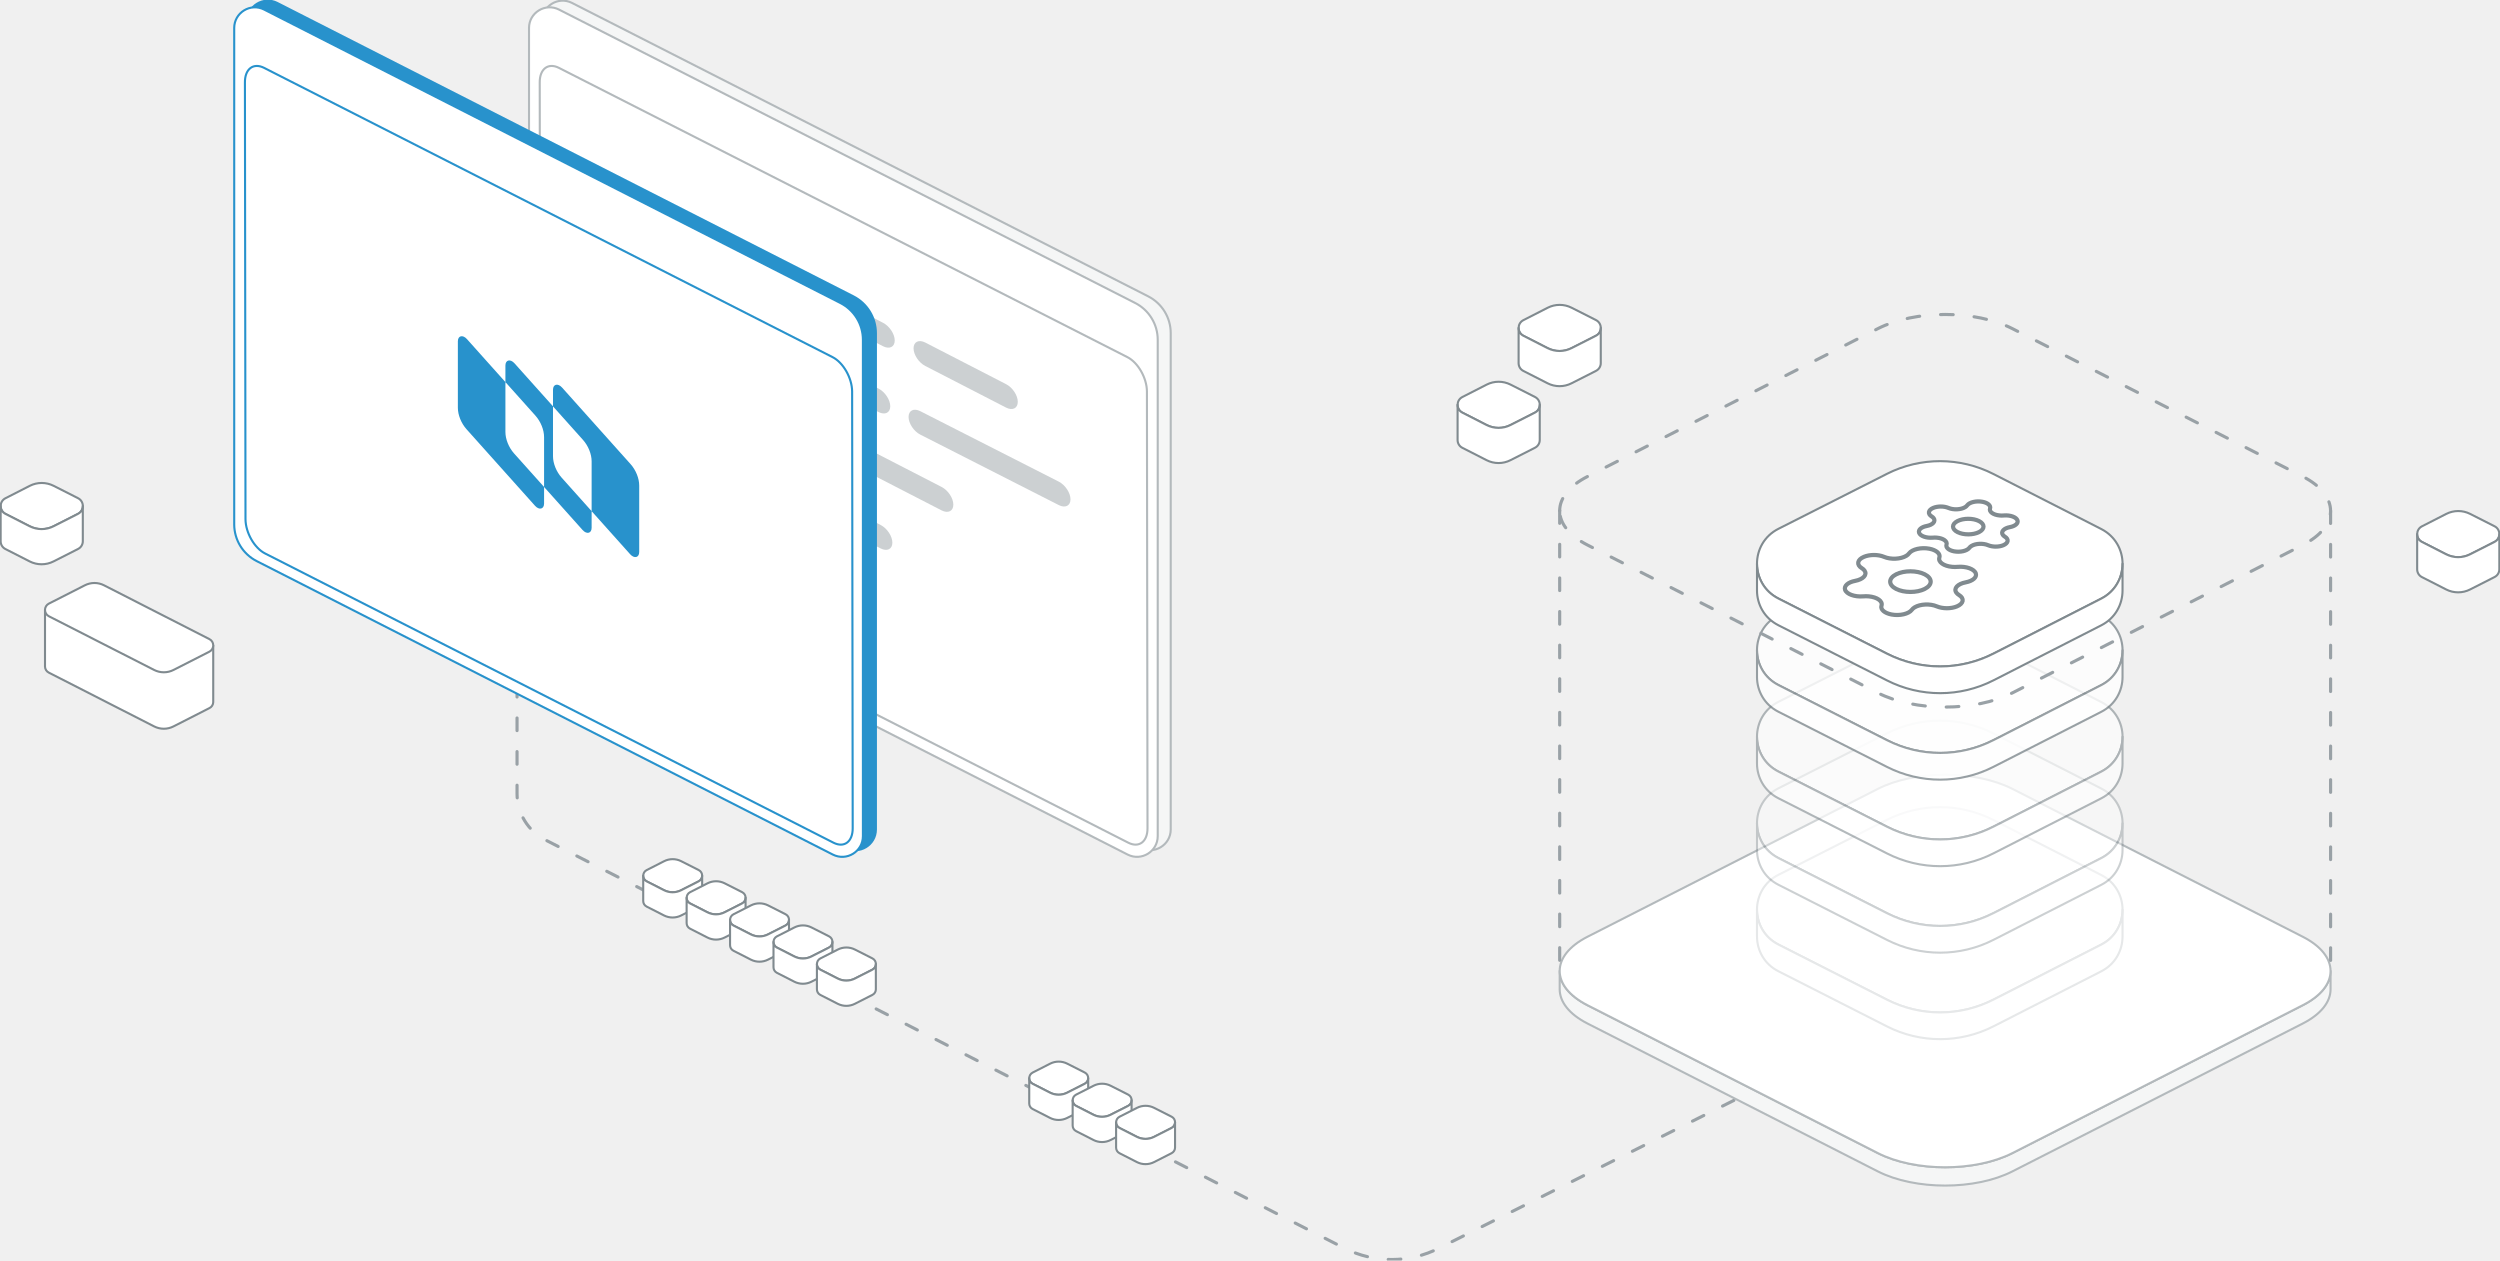
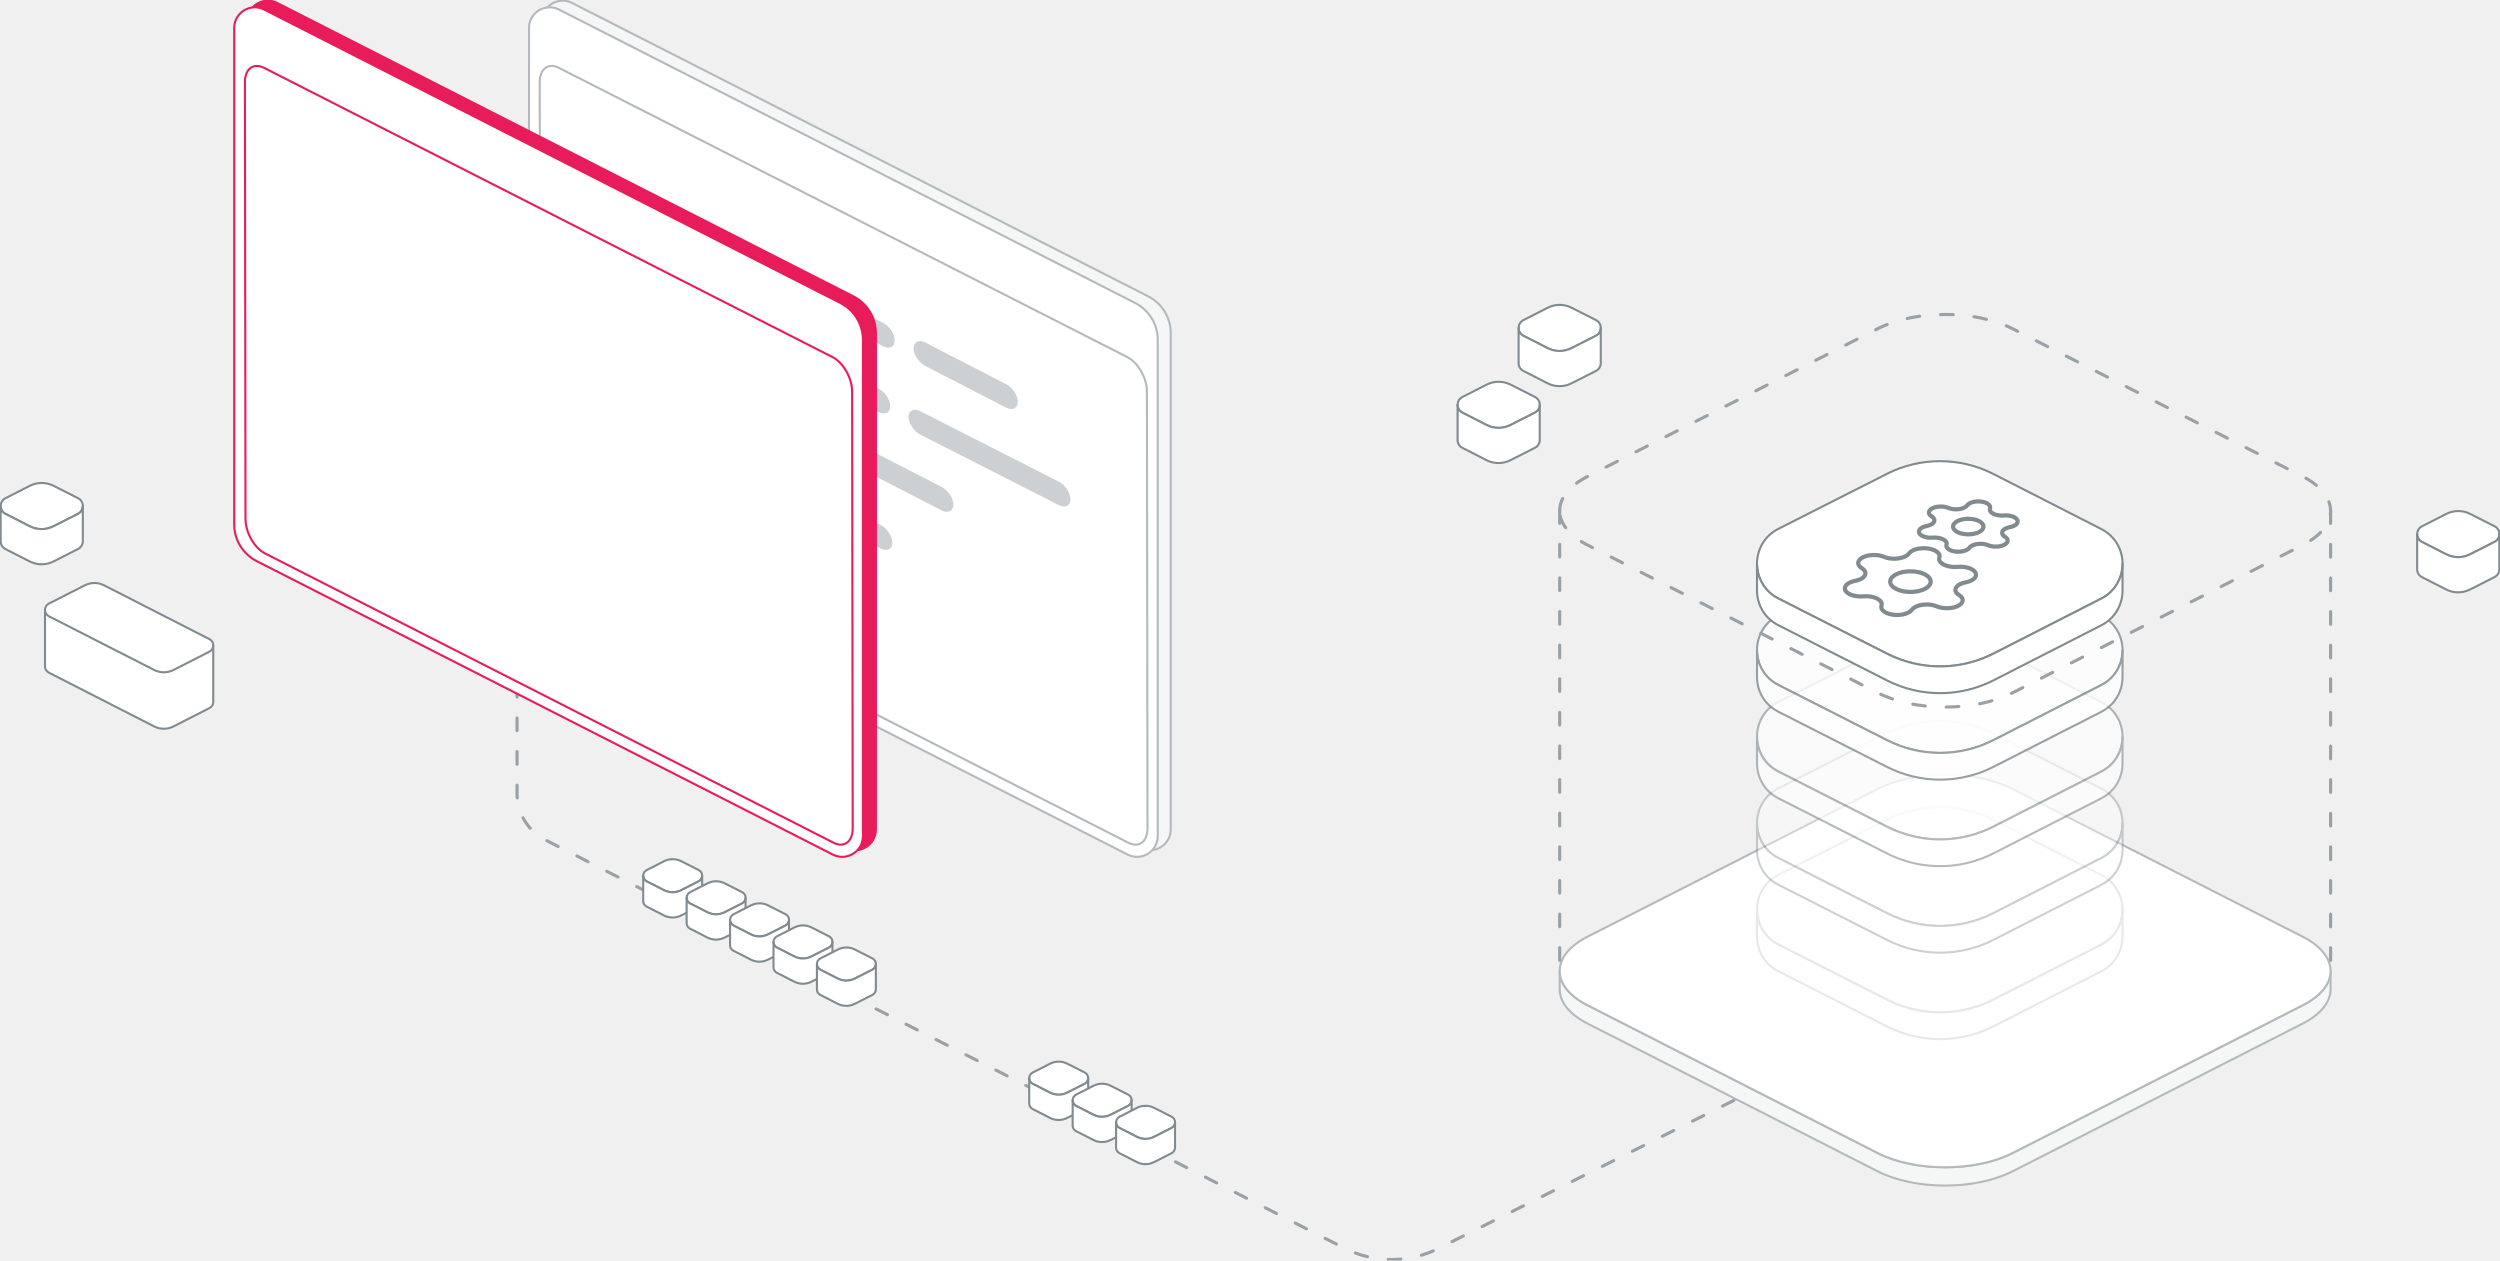
<svg xmlns="http://www.w3.org/2000/svg" width="595" height="300" viewBox="0 0 595 300" fill="none">
  <g clip-path="url(#clip0_1005_112043)">
    <path d="M412.653 261.898L342.506 297.05C335.439 300.668 327.06 300.68 319.981 297.074L129.812 199.907C125.666 197.798 123.055 193.536 123.055 188.885V106.099" stroke="#99A1A6" stroke-width="0.75" stroke-linecap="round" stroke-linejoin="round" stroke-dasharray="3 5 3 5" />
    <path d="M136.141 0.699L273.261 70.526C276.553 72.203 278.632 75.586 278.632 79.285V197.427C278.626 201.095 274.746 203.47 271.472 201.806L134.365 131.966C131.073 130.29 129 126.907 129 123.208V5.078C129 1.41 132.88 -0.965 136.147 0.699H136.141Z" fill="#F5F6F6" stroke="#B3B9BC" stroke-width="0.5" stroke-linecap="round" stroke-linejoin="round" />
    <path d="M133.047 2.282L270.167 72.11C273.459 73.786 275.538 77.17 275.538 80.868V199.01C275.532 202.678 271.652 205.054 268.379 203.39L131.271 133.55C127.979 131.874 125.906 128.49 125.906 124.791V6.662C125.906 2.994 129.786 0.619 133.053 2.282H133.047Z" fill="white" stroke="#B3B9BC" stroke-width="0.5" stroke-linecap="round" stroke-linejoin="round" />
    <path d="M268.545 200.569L133.251 131.725C130.708 130.432 128.622 126.783 128.591 123.573L128.455 19.614C128.431 16.41 130.466 14.857 133.016 16.15L268.31 84.994C270.853 86.287 272.939 89.936 272.97 93.147L273.106 197.105C273.131 200.309 271.095 201.862 268.545 200.569Z" fill="white" stroke="#B3B9BC" stroke-width="0.5" stroke-linecap="round" stroke-linejoin="round" />
    <path d="M180.304 67.013L161.078 57.11C159.537 56.325 158.287 54.438 158.287 52.898C158.287 51.358 159.537 50.745 161.078 51.531L180.304 61.434C181.845 62.219 183.095 64.106 183.095 65.646C183.095 67.186 181.845 67.799 180.304 67.013Z" fill="#CCD0D2" />
    <path d="M210.156 82.402L190.929 72.499C189.389 71.714 188.139 69.827 188.139 68.287C188.139 66.747 189.389 66.135 190.929 66.92L210.156 76.823C211.696 77.609 212.946 79.495 212.946 81.035C212.946 82.576 211.696 83.188 210.156 82.402Z" fill="#CCD0D2" />
    <path d="M239.443 97.006L220.217 87.103C218.676 86.318 217.426 84.431 217.426 82.891C217.426 81.351 218.676 80.739 220.217 81.524L239.443 91.427C240.983 92.213 242.233 94.099 242.233 95.639C242.233 97.179 240.983 97.792 239.443 97.006Z" fill="#CCD0D2" />
    <path d="M180.304 115.921L161.078 106.018C159.537 105.233 158.287 103.346 158.287 101.806C158.287 100.266 159.537 99.654 161.078 100.439L180.304 110.342C181.845 111.128 183.095 113.014 183.095 114.554C183.095 116.095 181.845 116.707 180.304 115.921Z" fill="#CCD0D2" />
    <path d="M209.591 130.525L190.365 120.622C188.824 119.837 187.574 117.95 187.574 116.41C187.574 114.87 188.824 114.257 190.365 115.043L209.591 124.946C211.132 125.731 212.382 127.618 212.382 129.158C212.382 130.698 211.132 131.311 209.591 130.525Z" fill="#CCD0D2" />
    <path d="M179.804 83.46L160.578 73.557C159.037 72.772 157.787 70.885 157.787 69.345C157.787 67.805 159.037 67.192 160.578 67.978L179.804 77.881C181.345 78.666 182.595 80.553 182.595 82.093C182.595 83.633 181.345 84.246 179.804 83.46Z" fill="#CCD0D2" />
    <path d="M209.091 98.064L189.865 88.161C188.324 87.376 187.074 85.489 187.074 83.949C187.074 82.409 188.324 81.796 189.865 82.582L209.091 92.485C210.632 93.27 211.882 95.157 211.882 96.697C211.882 98.237 210.632 98.85 209.091 98.064Z" fill="#CCD0D2" />
    <path d="M224.103 121.476L204.877 111.573C203.336 110.787 202.086 108.901 202.086 107.361C202.086 105.821 203.336 105.208 204.877 105.994L224.103 115.897C225.644 116.682 226.894 118.569 226.894 120.109C226.894 121.649 225.644 122.261 224.103 121.476Z" fill="#CCD0D2" />
    <path d="M194.035 138.17L161.078 121.402C159.537 120.616 158.287 118.73 158.287 117.189C158.287 115.649 159.537 115.037 161.078 115.822L194.035 132.591C195.576 133.377 196.826 135.263 196.826 136.803C196.826 138.344 195.576 138.956 194.035 138.17Z" fill="#CCD0D2" />
    <path d="M150.992 51.976L147.799 50.349C147.168 50.028 146.66 49.261 146.66 48.63V45.438C146.66 44.807 147.174 44.56 147.799 44.875L150.992 46.502C151.623 46.824 152.13 47.591 152.13 48.222V51.413C152.13 52.044 151.617 52.292 150.992 51.976Z" fill="#CCD0D2" />
    <path d="M150.992 67.947L147.799 66.32C147.168 65.999 146.66 65.232 146.66 64.601V61.409C146.66 60.778 147.174 60.531 147.799 60.846L150.992 62.473C151.623 62.795 152.13 63.562 152.13 64.192V67.384C152.13 68.015 151.617 68.263 150.992 67.947Z" fill="#CCD0D2" />
    <path d="M150.992 84.141L147.799 82.514C147.168 82.192 146.66 81.425 146.66 80.794V77.603C146.66 76.972 147.174 76.724 147.799 77.04L150.992 78.666C151.623 78.988 152.13 79.755 152.13 80.386V83.578C152.13 84.209 151.617 84.456 150.992 84.141Z" fill="#CCD0D2" />
    <path d="M150.992 116.274L147.799 114.647C147.168 114.325 146.66 113.558 146.66 112.928V109.736C146.66 109.105 147.174 108.858 147.799 109.173L150.992 110.8C151.623 111.121 152.13 111.888 152.13 112.519V115.711C152.13 116.342 151.617 116.589 150.992 116.274Z" fill="#CCD0D2" />
    <path d="M251.986 120.208L219.029 103.439C217.488 102.654 216.238 100.767 216.238 99.227C216.238 97.687 217.488 97.074 219.029 97.86L251.986 114.629C253.527 115.414 254.777 117.301 254.777 118.841C254.777 120.381 253.527 120.993 251.986 120.208Z" fill="#CCD0D2" />
    <path d="M194.035 105.963L161.078 89.194C159.537 88.409 158.287 86.522 158.287 84.982C158.287 83.442 159.537 82.829 161.078 83.615L194.035 100.384C195.576 101.169 196.826 103.056 196.826 104.596C196.826 106.136 195.576 106.748 194.035 105.963Z" fill="#CCD0D2" />
    <path d="M150.992 100.192L147.799 98.565C147.168 98.243 146.66 97.476 146.66 96.845V93.654C146.66 93.023 147.174 92.775 147.799 93.091L150.992 94.718C151.623 95.039 152.13 95.806 152.13 96.437V99.629C152.13 100.26 151.617 100.507 150.992 100.192Z" fill="#CCD0D2" />
-     <path d="M65.971 0.699L203.091 70.526C206.383 72.203 208.462 75.586 208.462 79.285V197.427C208.456 201.095 204.576 203.47 201.302 201.806L64.195 131.966C60.903 130.29 58.83 126.907 58.83 123.208V5.078C58.83 1.41 62.71 -0.965 65.977 0.699H65.971Z" fill="#2892CC" stroke="#2892CC" stroke-width="0.5" stroke-linecap="round" stroke-linejoin="round" />
-     <path d="M62.883 2.282L200.003 72.11C203.295 73.786 205.374 77.17 205.374 80.868V199.01C205.368 202.678 201.488 205.054 198.214 203.39L61.107 133.55C57.815 131.874 55.742 128.49 55.742 124.791V6.662C55.742 2.994 59.622 0.619 62.889 2.282H62.883Z" fill="white" stroke="#2892CC" stroke-width="0.5" stroke-linecap="round" stroke-linejoin="round" />
-     <path d="M198.381 200.569L63.087 131.725C60.544 130.432 58.458 126.783 58.427 123.573L58.291 19.614C58.267 16.41 60.302 14.857 62.852 16.15L198.146 84.994C200.689 86.287 202.775 89.936 202.806 93.147L202.942 197.105C202.966 200.309 200.931 201.862 198.381 200.569Z" fill="white" stroke="#2892CC" stroke-width="0.5" stroke-linecap="round" stroke-linejoin="round" />
+     <path d="M65.971 0.699L203.091 70.526C206.383 72.203 208.462 75.586 208.462 79.285V197.427C208.456 201.095 204.576 203.47 201.302 201.806L64.195 131.966C60.903 130.29 58.83 126.907 58.83 123.208V5.078C58.83 1.41 62.71 -0.965 65.977 0.699H65.971Z" fill="#E81B5B" stroke="#E81B5B" stroke-width="0.5" stroke-linecap="round" stroke-linejoin="round" />
+     <path d="M62.883 2.282L200.003 72.11C203.295 73.786 205.374 77.17 205.374 80.868V199.01C205.368 202.678 201.488 205.054 198.214 203.39L61.107 133.55C57.815 131.874 55.742 128.49 55.742 124.791V6.662C55.742 2.994 59.622 0.619 62.889 2.282H62.883Z" fill="white" stroke="#E81B5B" stroke-width="0.5" stroke-linecap="round" stroke-linejoin="round" />
+     <path d="M198.381 200.569L63.087 131.725C60.544 130.432 58.458 126.783 58.427 123.573L58.291 19.614C58.267 16.41 60.302 14.857 62.852 16.15L198.146 84.994C200.689 86.287 202.775 89.936 202.806 93.147L202.942 197.105C202.966 200.309 200.931 201.862 198.381 200.569Z" fill="white" stroke="#E81B5B" stroke-width="0.5" stroke-linecap="round" stroke-linejoin="round" />
    <path d="M153.084 208.425C153.084 208.957 153.356 209.482 153.901 209.761L157.168 211.425L158.041 211.87C159.328 212.526 160.844 212.526 162.131 211.87L163.016 211.418L166.295 209.754C166.84 209.476 167.118 208.95 167.118 208.418C167.118 207.886 166.846 207.355 166.295 207.076L162.131 204.967C160.844 204.317 159.328 204.317 158.047 204.973L153.907 207.082C153.362 207.361 153.09 207.893 153.09 208.418L153.084 208.425Z" fill="white" stroke="#808A8F" stroke-width="0.5" stroke-linecap="round" stroke-linejoin="round" />
    <path d="M153.084 208.425V214.431C153.084 214.963 153.357 215.488 153.901 215.767L158.035 217.876C159.322 218.532 160.838 218.532 162.125 217.876L166.289 215.761C166.834 215.482 167.112 214.956 167.112 214.424V208.418C167.112 208.944 166.834 209.476 166.289 209.754L163.01 211.418L162.125 211.87C160.838 212.526 159.322 212.526 158.035 211.87L157.162 211.425L153.895 209.761C153.35 209.482 153.078 208.95 153.078 208.425H153.084Z" fill="white" stroke="#808A8F" stroke-width="0.5" stroke-linecap="round" stroke-linejoin="round" />
    <path d="M163.418 213.682C163.418 214.214 163.69 214.74 164.235 215.018L167.502 216.682L168.375 217.128C169.662 217.783 171.178 217.783 172.465 217.128L173.35 216.676L176.629 215.012C177.174 214.734 177.452 214.208 177.452 213.676C177.452 213.144 177.18 212.612 176.629 212.334L172.465 210.225C171.178 209.575 169.662 209.575 168.381 210.231L164.241 212.34C163.696 212.618 163.424 213.15 163.424 213.676L163.418 213.682Z" fill="white" stroke="#808A8F" stroke-width="0.5" stroke-linecap="round" stroke-linejoin="round" />
    <path d="M163.418 213.682V219.688C163.418 220.22 163.691 220.746 164.235 221.024L168.369 223.134C169.656 223.789 171.172 223.789 172.459 223.134L176.623 221.018C177.168 220.74 177.446 220.214 177.446 219.682V213.676C177.446 214.202 177.168 214.734 176.623 215.012L173.344 216.676L172.459 217.127C171.172 217.783 169.656 217.783 168.369 217.127L167.496 216.682L164.229 215.018C163.684 214.74 163.412 214.208 163.412 213.682H163.418Z" fill="white" stroke="#808A8F" stroke-width="0.5" stroke-linecap="round" stroke-linejoin="round" />
    <path d="M173.752 218.94C173.752 219.472 174.024 219.998 174.569 220.276L177.836 221.94L178.709 222.385C179.996 223.041 181.512 223.041 182.799 222.385L183.684 221.934L186.963 220.27C187.508 219.991 187.786 219.466 187.786 218.934C187.786 218.402 187.514 217.87 186.963 217.591L182.799 215.482C181.512 214.833 179.996 214.833 178.715 215.488L174.575 217.598C174.03 217.876 173.758 218.408 173.758 218.934L173.752 218.94Z" fill="white" stroke="#808A8F" stroke-width="0.5" stroke-linecap="round" stroke-linejoin="round" />
    <path d="M173.752 218.94V224.946C173.752 225.478 174.025 226.004 174.569 226.282L178.703 228.391C179.99 229.047 181.506 229.047 182.793 228.391L186.957 226.276C187.502 225.997 187.78 225.472 187.78 224.94V218.934C187.78 219.459 187.502 219.991 186.957 220.27L183.678 221.934L182.793 222.385C181.506 223.041 179.99 223.041 178.703 222.385L177.83 221.94L174.563 220.276C174.018 219.998 173.746 219.466 173.746 218.94H173.752Z" fill="white" stroke="#808A8F" stroke-width="0.5" stroke-linecap="round" stroke-linejoin="round" />
    <path d="M184.092 224.191C184.092 224.723 184.364 225.249 184.909 225.527L188.176 227.191L189.048 227.637C190.335 228.292 191.852 228.292 193.139 227.637L194.024 227.185L197.303 225.521C197.848 225.243 198.126 224.717 198.126 224.185C198.126 223.653 197.854 223.121 197.303 222.843L193.139 220.734C191.852 220.084 190.335 220.084 189.055 220.74L184.915 222.849C184.37 223.127 184.098 223.659 184.098 224.185L184.092 224.191Z" fill="white" stroke="#808A8F" stroke-width="0.5" stroke-linecap="round" stroke-linejoin="round" />
    <path d="M184.092 224.191V230.197C184.092 230.729 184.364 231.255 184.909 231.533L189.043 233.643C190.33 234.298 191.846 234.298 193.133 233.643L197.297 231.527C197.842 231.249 198.12 230.723 198.12 230.191V224.185C198.12 224.711 197.842 225.243 197.297 225.521L194.018 227.185L193.133 227.637C191.846 228.292 190.33 228.292 189.043 227.637L188.17 227.191L184.903 225.527C184.358 225.249 184.086 224.717 184.086 224.191H184.092Z" fill="white" stroke="#808A8F" stroke-width="0.5" stroke-linecap="round" stroke-linejoin="round" />
    <path d="M194.426 229.449C194.426 229.981 194.698 230.507 195.243 230.785L198.51 232.449L199.382 232.894C200.669 233.55 202.186 233.55 203.473 232.894L204.357 232.443L207.637 230.779C208.182 230.5 208.46 229.975 208.46 229.443C208.46 228.911 208.188 228.379 207.637 228.1L203.473 225.991C202.186 225.342 200.669 225.342 199.389 225.997L195.249 228.107C194.704 228.385 194.432 228.917 194.432 229.443L194.426 229.449Z" fill="white" stroke="#808A8F" stroke-width="0.5" stroke-linecap="round" stroke-linejoin="round" />
    <path d="M194.426 229.449V235.455C194.426 235.987 194.698 236.513 195.243 236.791L199.377 238.9C200.664 239.556 202.18 239.556 203.467 238.9L207.631 236.785C208.176 236.506 208.454 235.981 208.454 235.449V229.443C208.454 229.968 208.176 230.5 207.631 230.779L204.352 232.443L203.467 232.894C202.18 233.55 200.664 233.55 199.377 232.894L198.504 232.449L195.237 230.785C194.692 230.507 194.42 229.975 194.42 229.449H194.426Z" fill="white" stroke="#808A8F" stroke-width="0.5" stroke-linecap="round" stroke-linejoin="round" />
    <path d="M244.957 256.609C244.957 257.141 245.229 257.667 245.774 257.945L249.041 259.609L249.914 260.054C251.201 260.71 252.717 260.71 254.004 260.054L254.889 259.603L258.168 257.939C258.713 257.661 258.991 257.135 258.991 256.603C258.991 256.071 258.719 255.539 258.168 255.261L254.004 253.151C252.717 252.502 251.201 252.502 249.92 253.158L245.78 255.267C245.236 255.545 244.963 256.077 244.963 256.603L244.957 256.609Z" fill="white" stroke="#808A8F" stroke-width="0.5" stroke-linecap="round" stroke-linejoin="round" />
    <path d="M244.957 256.609V262.615C244.957 263.147 245.23 263.673 245.774 263.951L249.908 266.061C251.195 266.716 252.711 266.716 253.998 266.061L258.163 263.945C258.707 263.667 258.986 263.141 258.986 262.609V256.603C258.986 257.129 258.707 257.661 258.163 257.939L254.883 259.603L253.998 260.054C252.711 260.71 251.195 260.71 249.908 260.054L249.035 259.609L245.768 257.945C245.223 257.667 244.951 257.135 244.951 256.609H244.957Z" fill="white" stroke="#808A8F" stroke-width="0.5" stroke-linecap="round" stroke-linejoin="round" />
    <path d="M255.291 261.867C255.291 262.399 255.563 262.924 256.108 263.203L259.375 264.867L260.248 265.312C261.535 265.968 263.051 265.968 264.338 265.312L265.223 264.861L268.502 263.197C269.047 262.918 269.325 262.393 269.325 261.861C269.325 261.329 269.053 260.797 268.502 260.518L264.338 258.409C263.051 257.76 261.535 257.76 260.254 258.415L256.114 260.525C255.569 260.803 255.297 261.335 255.297 261.861L255.291 261.867Z" fill="white" stroke="#808A8F" stroke-width="0.5" stroke-linecap="round" stroke-linejoin="round" />
    <path d="M255.291 261.867V267.873C255.291 268.405 255.564 268.931 256.108 269.209L260.242 271.318C261.529 271.974 263.045 271.974 264.332 271.318L268.497 269.203C269.041 268.924 269.32 268.399 269.32 267.867V261.861C269.32 262.386 269.041 262.918 268.497 263.197L265.217 264.861L264.332 265.312C263.045 265.968 261.529 265.968 260.242 265.312L259.369 264.867L256.102 263.203C255.557 262.924 255.285 262.393 255.285 261.867H255.291Z" fill="white" stroke="#808A8F" stroke-width="0.5" stroke-linecap="round" stroke-linejoin="round" />
    <path d="M265.631 267.124C265.631 267.656 265.903 268.182 266.448 268.46L269.715 270.124L270.587 270.57C271.875 271.225 273.391 271.225 274.678 270.57L275.563 270.118L278.842 268.454C279.387 268.176 279.665 267.65 279.665 267.118C279.665 266.586 279.393 266.054 278.842 265.776L274.678 263.667C273.391 263.017 271.875 263.017 270.594 263.673L266.454 265.782C265.909 266.061 265.637 266.592 265.637 267.118L265.631 267.124Z" fill="white" stroke="#808A8F" stroke-width="0.5" stroke-linecap="round" stroke-linejoin="round" />
    <path d="M265.631 267.124V273.13C265.631 273.662 265.903 274.188 266.448 274.467L270.582 276.576C271.869 277.231 273.385 277.231 274.672 276.576L278.836 274.46C279.381 274.182 279.659 273.656 279.659 273.124V267.118C279.659 267.644 279.381 268.176 278.836 268.454L275.557 270.118L274.672 270.57C273.385 271.225 271.869 271.225 270.582 270.57L269.709 270.124L266.442 268.46C265.897 268.182 265.625 267.65 265.625 267.124H265.631Z" fill="white" stroke="#808A8F" stroke-width="0.5" stroke-linecap="round" stroke-linejoin="round" />
    <path d="M371.205 231.082C371.205 234.038 373.408 236.995 377.839 239.253L446.921 274.436C455.77 278.939 470.114 278.939 478.957 274.436L548.039 239.253C552.458 237.001 554.673 234.057 554.673 231.107V235.461C554.673 238.412 552.458 241.356 548.039 243.607L478.957 278.79C470.108 283.293 455.764 283.293 446.921 278.79L377.839 243.607C373.408 241.35 371.205 238.393 371.205 235.436V231.082Z" fill="#F5F6F6" stroke="#B3B9BC" stroke-width="0.5" stroke-linecap="round" stroke-linejoin="round" />
    <path d="M371.205 231.082C371.205 228.131 373.42 225.187 377.839 222.936L446.921 187.753C455.77 183.25 470.114 183.25 478.957 187.753L548.039 222.936C552.47 225.193 554.673 228.15 554.673 231.107C554.673 234.063 552.458 237.001 548.039 239.253L478.957 274.436C470.108 278.939 455.764 278.939 446.921 274.436L377.839 239.253C373.408 236.995 371.205 234.038 371.205 231.082Z" fill="white" stroke="#B3B9BC" stroke-width="0.5" stroke-linecap="round" stroke-linejoin="round" />
    <g opacity="0.2">
      <path d="M505.163 216.527C505.163 219.812 503.467 223.103 500.089 224.822L479.842 235.158L474.452 237.904C466.488 241.974 457.058 241.981 449.094 237.923L443.599 235.133L423.259 224.797C419.88 223.084 418.172 219.806 418.166 216.534C418.16 213.237 419.849 209.934 423.271 208.202L449.106 195.113C457.07 191.081 466.482 191.099 474.44 195.163L500.095 208.251C503.474 209.983 505.169 213.262 505.169 216.534L505.163 216.527Z" fill="white" stroke="#808A8F" stroke-width="0.5" stroke-linecap="round" stroke-linejoin="round" />
      <path d="M505.163 216.527V222.886C505.163 226.171 503.467 229.461 500.089 231.181L474.452 244.263C466.488 248.333 457.058 248.339 449.094 244.282L423.259 231.156C419.88 229.443 418.172 226.164 418.166 222.892V216.534C418.178 219.812 419.88 223.09 423.259 224.797L443.599 235.133L449.094 237.923C457.058 241.981 466.488 241.974 474.452 237.904L479.842 235.158L500.089 224.822C503.467 223.103 505.163 219.812 505.163 216.527Z" fill="white" stroke="#808A8F" stroke-width="0.5" stroke-linecap="round" stroke-linejoin="round" />
    </g>
    <g opacity="0.4">
      <path d="M505.163 195.942C505.163 199.227 503.467 202.517 500.089 204.237L479.842 214.573L474.452 217.319C466.488 221.389 457.058 221.395 449.094 217.338L443.599 214.548L423.259 204.212C419.88 202.499 418.172 199.221 418.166 195.948C418.16 192.652 419.849 189.349 423.271 187.617L449.106 174.528C457.07 170.495 466.482 170.514 474.44 174.578L500.095 187.666C503.474 189.398 505.169 192.676 505.169 195.948L505.163 195.942Z" fill="white" stroke="#808A8F" stroke-width="0.5" stroke-linecap="round" stroke-linejoin="round" />
      <path d="M505.163 195.942V202.301C505.163 205.585 503.467 208.876 500.089 210.596L474.452 223.678C466.488 227.748 457.058 227.754 449.094 223.696L423.259 210.571C419.88 208.858 418.172 205.579 418.166 202.307V195.949C418.178 199.227 419.88 202.505 423.259 204.212L443.599 214.548L449.094 217.338C457.058 221.395 466.488 221.389 474.452 217.319L479.842 214.573L500.089 204.237C503.467 202.517 505.163 199.227 505.163 195.942Z" fill="white" stroke="#808A8F" stroke-width="0.5" stroke-linecap="round" stroke-linejoin="round" />
    </g>
    <g opacity="0.6">
      <path d="M505.163 175.357C505.163 178.642 503.467 181.932 500.089 183.652L479.842 193.988L474.452 196.734C466.488 200.804 457.058 200.81 449.094 196.753L443.599 193.963L423.259 183.627C419.88 181.914 418.172 178.635 418.166 175.363C418.16 172.067 419.849 168.763 423.271 167.032L449.106 153.943C457.07 149.91 466.482 149.929 474.44 153.993L500.095 167.081C503.474 168.813 505.169 172.091 505.169 175.363L505.163 175.357Z" fill="white" stroke="#808A8F" stroke-width="0.5" stroke-linecap="round" stroke-linejoin="round" />
      <path d="M505.163 175.357V181.716C505.163 185 503.467 188.291 500.089 190.01L474.452 203.093C466.488 207.163 457.058 207.169 449.094 203.111L423.259 189.986C419.88 188.272 418.172 184.994 418.166 181.722V175.363C418.178 178.642 419.88 181.92 423.259 183.627L443.599 193.963L449.094 196.753C457.058 200.81 466.488 200.804 474.452 196.734L479.842 193.988L500.089 183.652C503.467 181.932 505.163 178.642 505.163 175.357Z" fill="white" stroke="#808A8F" stroke-width="0.5" stroke-linecap="round" stroke-linejoin="round" />
    </g>
    <g opacity="0.8">
      <path d="M505.163 154.766C505.163 158.05 503.467 161.341 500.089 163.061L479.842 173.396L474.452 176.143C466.488 180.213 457.058 180.219 449.094 176.161L443.599 173.372L423.259 163.036C419.88 161.322 418.172 158.044 418.166 154.772C418.16 151.475 419.849 148.172 423.271 146.44L449.106 133.352C457.07 129.319 466.482 129.338 474.44 133.401L500.095 146.49C503.474 148.222 505.169 151.5 505.169 154.772L505.163 154.766Z" fill="white" stroke="#808A8F" stroke-width="0.5" stroke-linecap="round" stroke-linejoin="round" />
      <path d="M505.163 154.766V161.124C505.163 164.409 503.467 167.7 500.089 169.419L474.452 182.501C466.488 186.571 457.058 186.578 449.094 182.52L423.259 169.394C419.88 167.681 418.172 164.403 418.166 161.131V154.772C418.178 158.05 419.88 161.329 423.259 163.036L443.599 173.372L449.094 176.161C457.058 180.219 466.488 180.213 474.452 176.143L479.842 173.396L500.089 163.061C503.467 161.341 505.163 158.05 505.163 154.766Z" fill="white" stroke="#808A8F" stroke-width="0.5" stroke-linecap="round" stroke-linejoin="round" />
    </g>
    <path d="M505.163 134.181C505.163 137.465 503.467 140.756 500.089 142.475L479.842 152.811L474.452 155.558C466.488 159.628 457.058 159.634 449.094 155.576L443.599 152.787L423.259 142.451C419.88 140.737 418.172 137.459 418.166 134.187C418.16 130.89 419.849 127.587 423.271 125.855L449.106 112.767C457.07 108.734 466.482 108.752 474.44 112.816L500.095 125.905C503.474 127.637 505.169 130.915 505.169 134.187L505.163 134.181Z" fill="white" stroke="#808A8F" stroke-width="0.5" stroke-linecap="round" stroke-linejoin="round" />
    <path d="M505.163 134.181V140.539C505.163 143.824 503.467 147.114 500.089 148.834L474.452 161.916C466.488 165.986 457.058 165.992 449.094 161.935L423.259 148.809C419.88 147.096 418.172 143.818 418.166 140.546V134.187C418.178 137.465 419.88 140.743 423.259 142.451L443.599 152.787L449.094 155.576C457.058 159.634 466.488 159.628 474.452 155.558L479.842 152.811L500.089 142.475C503.467 140.756 505.163 137.465 505.163 134.181Z" fill="white" stroke="#808A8F" stroke-width="0.5" stroke-linecap="round" stroke-linejoin="round" />
    <path d="M443.109 135.226C441.785 134.41 442.014 133.203 443.611 132.529C445.003 131.942 447.008 131.942 448.4 132.529C449.991 133.21 452.361 133.098 453.697 132.288C453.976 132.115 454.198 131.923 454.347 131.713C455.077 130.723 457.243 130.222 459.186 130.593C460.863 130.915 461.865 131.793 461.574 132.696C461.216 133.735 462.583 134.731 464.625 134.911C465.052 134.948 465.491 134.948 465.925 134.911C467.973 134.737 469.91 135.443 470.244 136.488C470.535 137.391 469.538 138.269 467.855 138.591C465.906 138.956 464.897 140.051 465.609 141.047C465.758 141.257 465.98 141.449 466.259 141.622C467.583 142.438 467.354 143.644 465.758 144.319C464.365 144.906 462.36 144.906 460.968 144.319C459.378 143.638 457.008 143.743 455.671 144.554C455.393 144.727 455.17 144.919 455.021 145.129C454.291 146.119 452.125 146.62 450.182 146.249C448.505 145.927 447.503 145.049 447.794 144.145C448.153 143.106 446.785 142.11 444.743 141.931C444.316 141.894 443.877 141.894 443.444 141.931C441.395 142.104 439.465 141.393 439.124 140.354C438.834 139.451 439.83 138.572 441.507 138.251C443.456 137.886 444.465 136.791 443.753 135.795C443.605 135.585 443.382 135.393 443.103 135.22" stroke="#808A8F" stroke-linecap="round" stroke-linejoin="round" />
    <path d="M451.278 136.692C453.159 135.733 456.21 135.733 458.091 136.692C459.972 137.651 459.972 139.203 458.091 140.162C456.21 141.121 453.159 141.121 451.278 140.162C449.397 139.203 449.397 137.651 451.278 136.692Z" stroke="#808A8F" stroke-linecap="round" stroke-linejoin="round" />
    <path d="M459.731 122.911C458.735 122.299 458.902 121.389 460.109 120.882C461.155 120.443 462.671 120.443 463.716 120.882C464.917 121.395 466.699 121.315 467.701 120.703C467.912 120.573 468.079 120.431 468.19 120.27C468.741 119.527 470.368 119.15 471.835 119.428C473.097 119.67 473.852 120.332 473.63 121.012C473.357 121.797 474.391 122.546 475.931 122.682C476.253 122.713 476.587 122.713 476.909 122.682C478.45 122.552 479.91 123.084 480.164 123.87C480.387 124.55 479.632 125.212 478.37 125.453C476.903 125.725 476.142 126.554 476.68 127.303C476.792 127.457 476.959 127.606 477.169 127.736C478.165 128.348 477.998 129.257 476.792 129.764C475.746 130.204 474.23 130.204 473.184 129.764C471.984 129.251 470.201 129.331 469.199 129.944C468.989 130.074 468.821 130.216 468.71 130.377C468.159 131.119 466.532 131.496 465.065 131.218C463.803 130.977 463.048 130.315 463.271 129.634C463.543 128.849 462.51 128.1 460.969 127.964C460.647 127.933 460.313 127.933 459.991 127.964C458.45 128.094 456.99 127.562 456.736 126.777C456.52 126.096 457.269 125.435 458.531 125.193C459.997 124.921 460.759 124.092 460.22 123.344C460.109 123.189 459.942 123.041 459.731 122.911Z" stroke="#808A8F" stroke-linecap="round" stroke-linejoin="round" />
    <path d="M465.883 124.018C467.3 123.294 469.596 123.294 471.013 124.018C472.43 124.742 472.43 125.911 471.013 126.634C469.596 127.358 467.3 127.358 465.883 126.634C464.466 125.911 464.466 124.742 465.883 124.018Z" stroke="#808A8F" stroke-linecap="round" stroke-linejoin="round" />
    <path d="M371.205 121.55C371.205 118.6 373.42 115.655 377.839 113.404L446.921 78.221C455.77 73.718 470.114 73.718 478.957 78.221L548.039 113.404C552.47 115.662 554.673 118.618 554.673 121.575C554.673 124.531 552.458 127.47 548.039 129.721L478.957 164.904C470.108 169.407 455.764 169.407 446.921 164.904L377.839 129.721C373.408 127.463 371.205 124.507 371.205 121.55Z" stroke="#99A1A6" stroke-width="0.75" stroke-linecap="round" stroke-linejoin="round" stroke-dasharray="3 5 3 5" />
    <path d="M554.68 121.575V232.053" stroke="#99A1A6" stroke-width="0.75" stroke-linecap="round" stroke-linejoin="round" stroke-dasharray="3 5 3 5" />
    <path d="M371.205 121.55V231.082" stroke="#99A1A6" stroke-width="0.75" stroke-linecap="round" stroke-linejoin="round" stroke-dasharray="3 5 3 5" />
-     <path d="M131.613 92.763C131.613 91.415 132.782 91.13 133.772 92.237L150.071 110.453C151.334 111.864 152.132 113.843 152.132 115.563V131.379C152.132 132.727 150.962 133.012 149.972 131.905L140.808 121.661V109.798C140.808 108.078 140.01 106.099 138.747 104.689L131.613 96.716V92.769V92.763ZM108.971 81.227C108.971 79.879 110.14 79.594 111.13 80.701L120.289 90.938V102.808C120.289 104.528 121.087 106.507 122.349 107.917L129.49 115.897V119.843C129.49 121.191 128.321 121.476 127.33 120.369L111.031 102.153C109.769 100.742 108.971 98.763 108.971 97.043V81.227ZM120.289 86.992C120.289 85.644 121.458 85.359 122.448 86.466L131.613 96.703V108.573C131.613 110.293 132.411 112.272 133.673 113.682L140.808 121.655V125.608C140.808 126.956 139.638 127.241 138.648 126.134L129.49 115.897V104.027C129.49 102.307 128.692 100.328 127.429 98.918L120.289 90.938V86.992Z" fill="#2892CC" />
    <path d="M0.154 120.443C0.154 121.179 0.538 121.921 1.293 122.305L5.847 124.63L7.06 125.249C8.848 126.164 10.971 126.164 12.759 125.249L13.997 124.624L18.57 122.299C19.331 121.915 19.715 121.179 19.715 120.443C19.715 119.701 19.337 118.958 18.57 118.569L12.759 115.624C10.971 114.721 8.855 114.721 7.066 115.637L1.299 118.581C0.538 118.971 0.16 119.707 0.16 120.443H0.154Z" fill="white" stroke="#808A8F" stroke-width="0.5" stroke-linecap="round" stroke-linejoin="round" />
    <path d="M0.155 120.443V128.812C0.155 129.548 0.538 130.29 1.293 130.674L7.054 133.612C8.843 134.527 10.965 134.527 12.753 133.612L18.564 130.661C19.325 130.278 19.709 129.542 19.709 128.806V120.437C19.709 121.173 19.325 121.909 18.564 122.292L13.991 124.618L12.753 125.243C10.965 126.158 8.843 126.152 7.054 125.243L5.841 124.624L1.287 122.299C0.526 121.909 0.148 121.173 0.148 120.437L0.155 120.443Z" fill="white" stroke="#808A8F" stroke-width="0.5" stroke-linecap="round" stroke-linejoin="round" />
    <path d="M346.904 96.351C346.904 97.087 347.288 97.829 348.043 98.212L352.597 100.538L353.81 101.157C355.598 102.072 357.721 102.072 359.509 101.157L360.747 100.532L365.32 98.206C366.081 97.823 366.465 97.087 366.465 96.351C366.465 95.608 366.087 94.866 365.32 94.476L359.509 91.532C357.721 90.629 355.605 90.629 353.816 91.544L348.049 94.489C347.288 94.879 346.91 95.615 346.91 96.351H346.904Z" fill="white" stroke="#808A8F" stroke-width="0.5" stroke-linecap="round" stroke-linejoin="round" />
    <path d="M346.905 96.351V104.72C346.905 105.456 347.288 106.198 348.043 106.581L353.804 109.519C355.593 110.435 357.715 110.435 359.503 109.519L365.314 106.569C366.075 106.185 366.459 105.449 366.459 104.713V96.344C366.459 97.081 366.075 97.817 365.314 98.2L360.741 100.526L359.503 101.151C357.715 102.066 355.593 102.06 353.804 101.151L352.591 100.532L348.037 98.206C347.276 97.817 346.898 97.081 346.898 96.344L346.905 96.351Z" fill="white" stroke="#808A8F" stroke-width="0.5" stroke-linecap="round" stroke-linejoin="round" />
    <path d="M575.285 127.123C575.285 127.859 575.669 128.601 576.424 128.985L580.978 131.311L582.191 131.929C583.979 132.845 586.102 132.845 587.89 131.929L589.128 131.304L593.701 128.979C594.462 128.595 594.845 127.859 594.845 127.123C594.845 126.381 594.468 125.639 593.701 125.249L587.89 122.305C586.102 121.402 583.985 121.402 582.197 122.317L576.43 125.261C575.669 125.651 575.291 126.387 575.291 127.123H575.285Z" fill="white" stroke="#808A8F" stroke-width="0.5" stroke-linecap="round" stroke-linejoin="round" />
    <path d="M575.285 127.123V135.492C575.285 136.228 575.669 136.97 576.424 137.354L582.185 140.292C583.973 141.207 586.096 141.207 587.884 140.292L593.695 137.341C594.456 136.958 594.84 136.222 594.84 135.486V127.117C594.84 127.853 594.456 128.589 593.695 128.973L589.122 131.298L587.884 131.923C586.096 132.838 583.973 132.832 582.185 131.923L580.972 131.304L576.418 128.979C575.657 128.589 575.279 127.853 575.279 127.117L575.285 127.123Z" fill="white" stroke="#808A8F" stroke-width="0.5" stroke-linecap="round" stroke-linejoin="round" />
    <path d="M361.428 78.054C361.428 78.79 361.811 79.532 362.566 79.916L367.121 82.242L368.334 82.86C370.122 83.776 372.244 83.776 374.033 82.86L375.27 82.236L379.843 79.91C380.604 79.526 380.988 78.79 380.988 78.054C380.988 77.312 380.611 76.57 379.843 76.18L374.033 73.236C372.244 72.333 370.128 72.333 368.34 73.248L362.572 76.192C361.811 76.582 361.434 77.318 361.434 78.054H361.428Z" fill="white" stroke="#808A8F" stroke-width="0.5" stroke-linecap="round" stroke-linejoin="round" />
    <path d="M361.428 78.054V86.423C361.428 87.159 361.812 87.901 362.567 88.285L368.328 91.223C370.116 92.138 372.238 92.138 374.027 91.223L379.837 88.272C380.598 87.889 380.982 87.153 380.982 86.417V78.048C380.982 78.784 380.598 79.52 379.837 79.903L375.264 82.229L374.027 82.854C372.238 83.769 370.116 83.763 368.328 82.854L367.115 82.236L362.56 79.91C361.799 79.52 361.422 78.784 361.422 78.048L361.428 78.054Z" fill="white" stroke="#808A8F" stroke-width="0.5" stroke-linecap="round" stroke-linejoin="round" />
    <path d="M10.711 145.179V158.632C10.711 158.935 10.804 159.232 10.965 159.492C11.126 159.751 11.361 159.956 11.633 160.092L36.682 172.883C37.394 173.248 38.186 173.44 38.99 173.44C39.795 173.44 40.587 173.248 41.298 172.883L49.826 168.535C50.098 168.411 50.327 168.207 50.488 167.959C50.649 167.712 50.741 167.421 50.748 167.124V153.64L18.403 142.308L10.705 145.179H10.711Z" fill="white" stroke="#808A8F" stroke-width="0.5" stroke-linecap="round" stroke-linejoin="round" />
    <path d="M11.627 143.663L20.166 139.315C20.878 138.95 21.67 138.752 22.475 138.752C23.279 138.752 24.071 138.944 24.783 139.315L49.832 152.106C50.11 152.248 50.345 152.459 50.506 152.725C50.667 152.991 50.754 153.294 50.754 153.603C50.754 153.912 50.667 154.215 50.506 154.481C50.345 154.747 50.11 154.958 49.832 155.1L41.298 159.448C40.587 159.813 39.795 160.005 38.99 160.005C38.186 160.005 37.394 159.813 36.682 159.448L11.633 146.669C11.355 146.527 11.12 146.31 10.959 146.051C10.798 145.785 10.711 145.482 10.705 145.172C10.705 144.863 10.792 144.554 10.953 144.288C11.114 144.022 11.349 143.805 11.621 143.663H11.627Z" fill="white" stroke="#808A8F" stroke-width="0.5" stroke-linecap="round" stroke-linejoin="round" />
  </g>
  <defs>
    <clipPath id="clip0_1005_112043">
      <rect width="595" height="300" fill="white" />
    </clipPath>
  </defs>
</svg>
